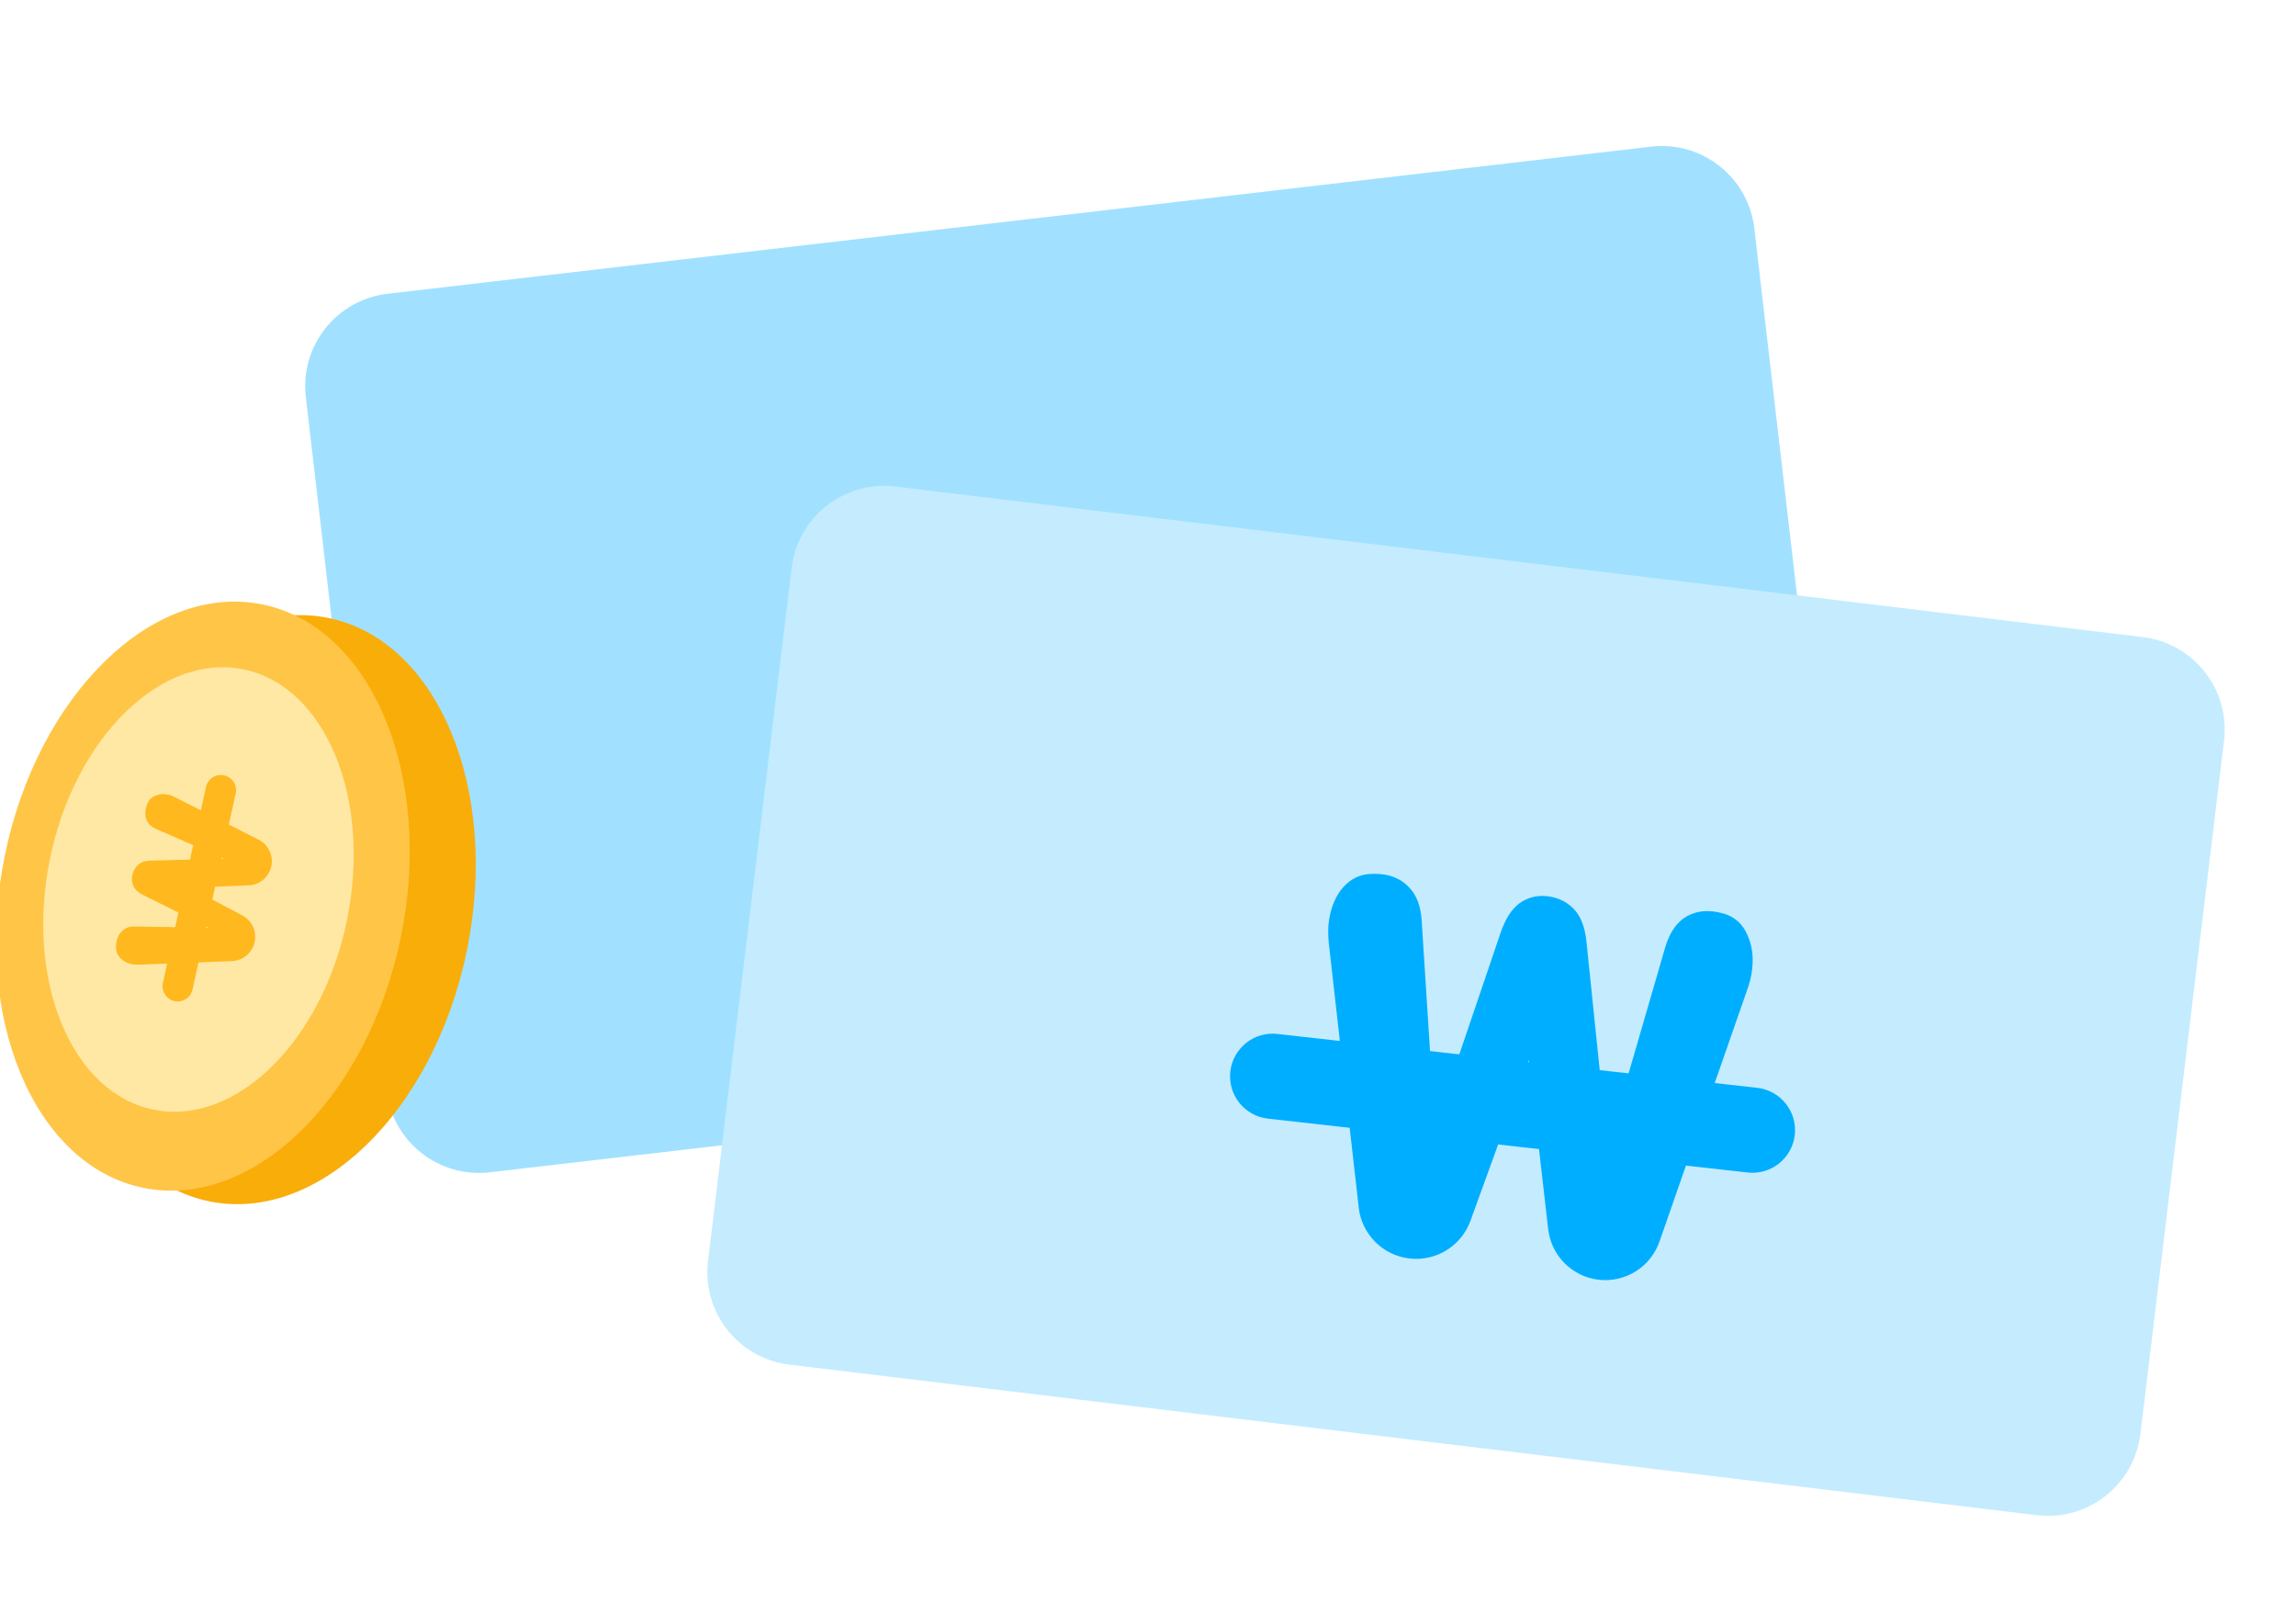
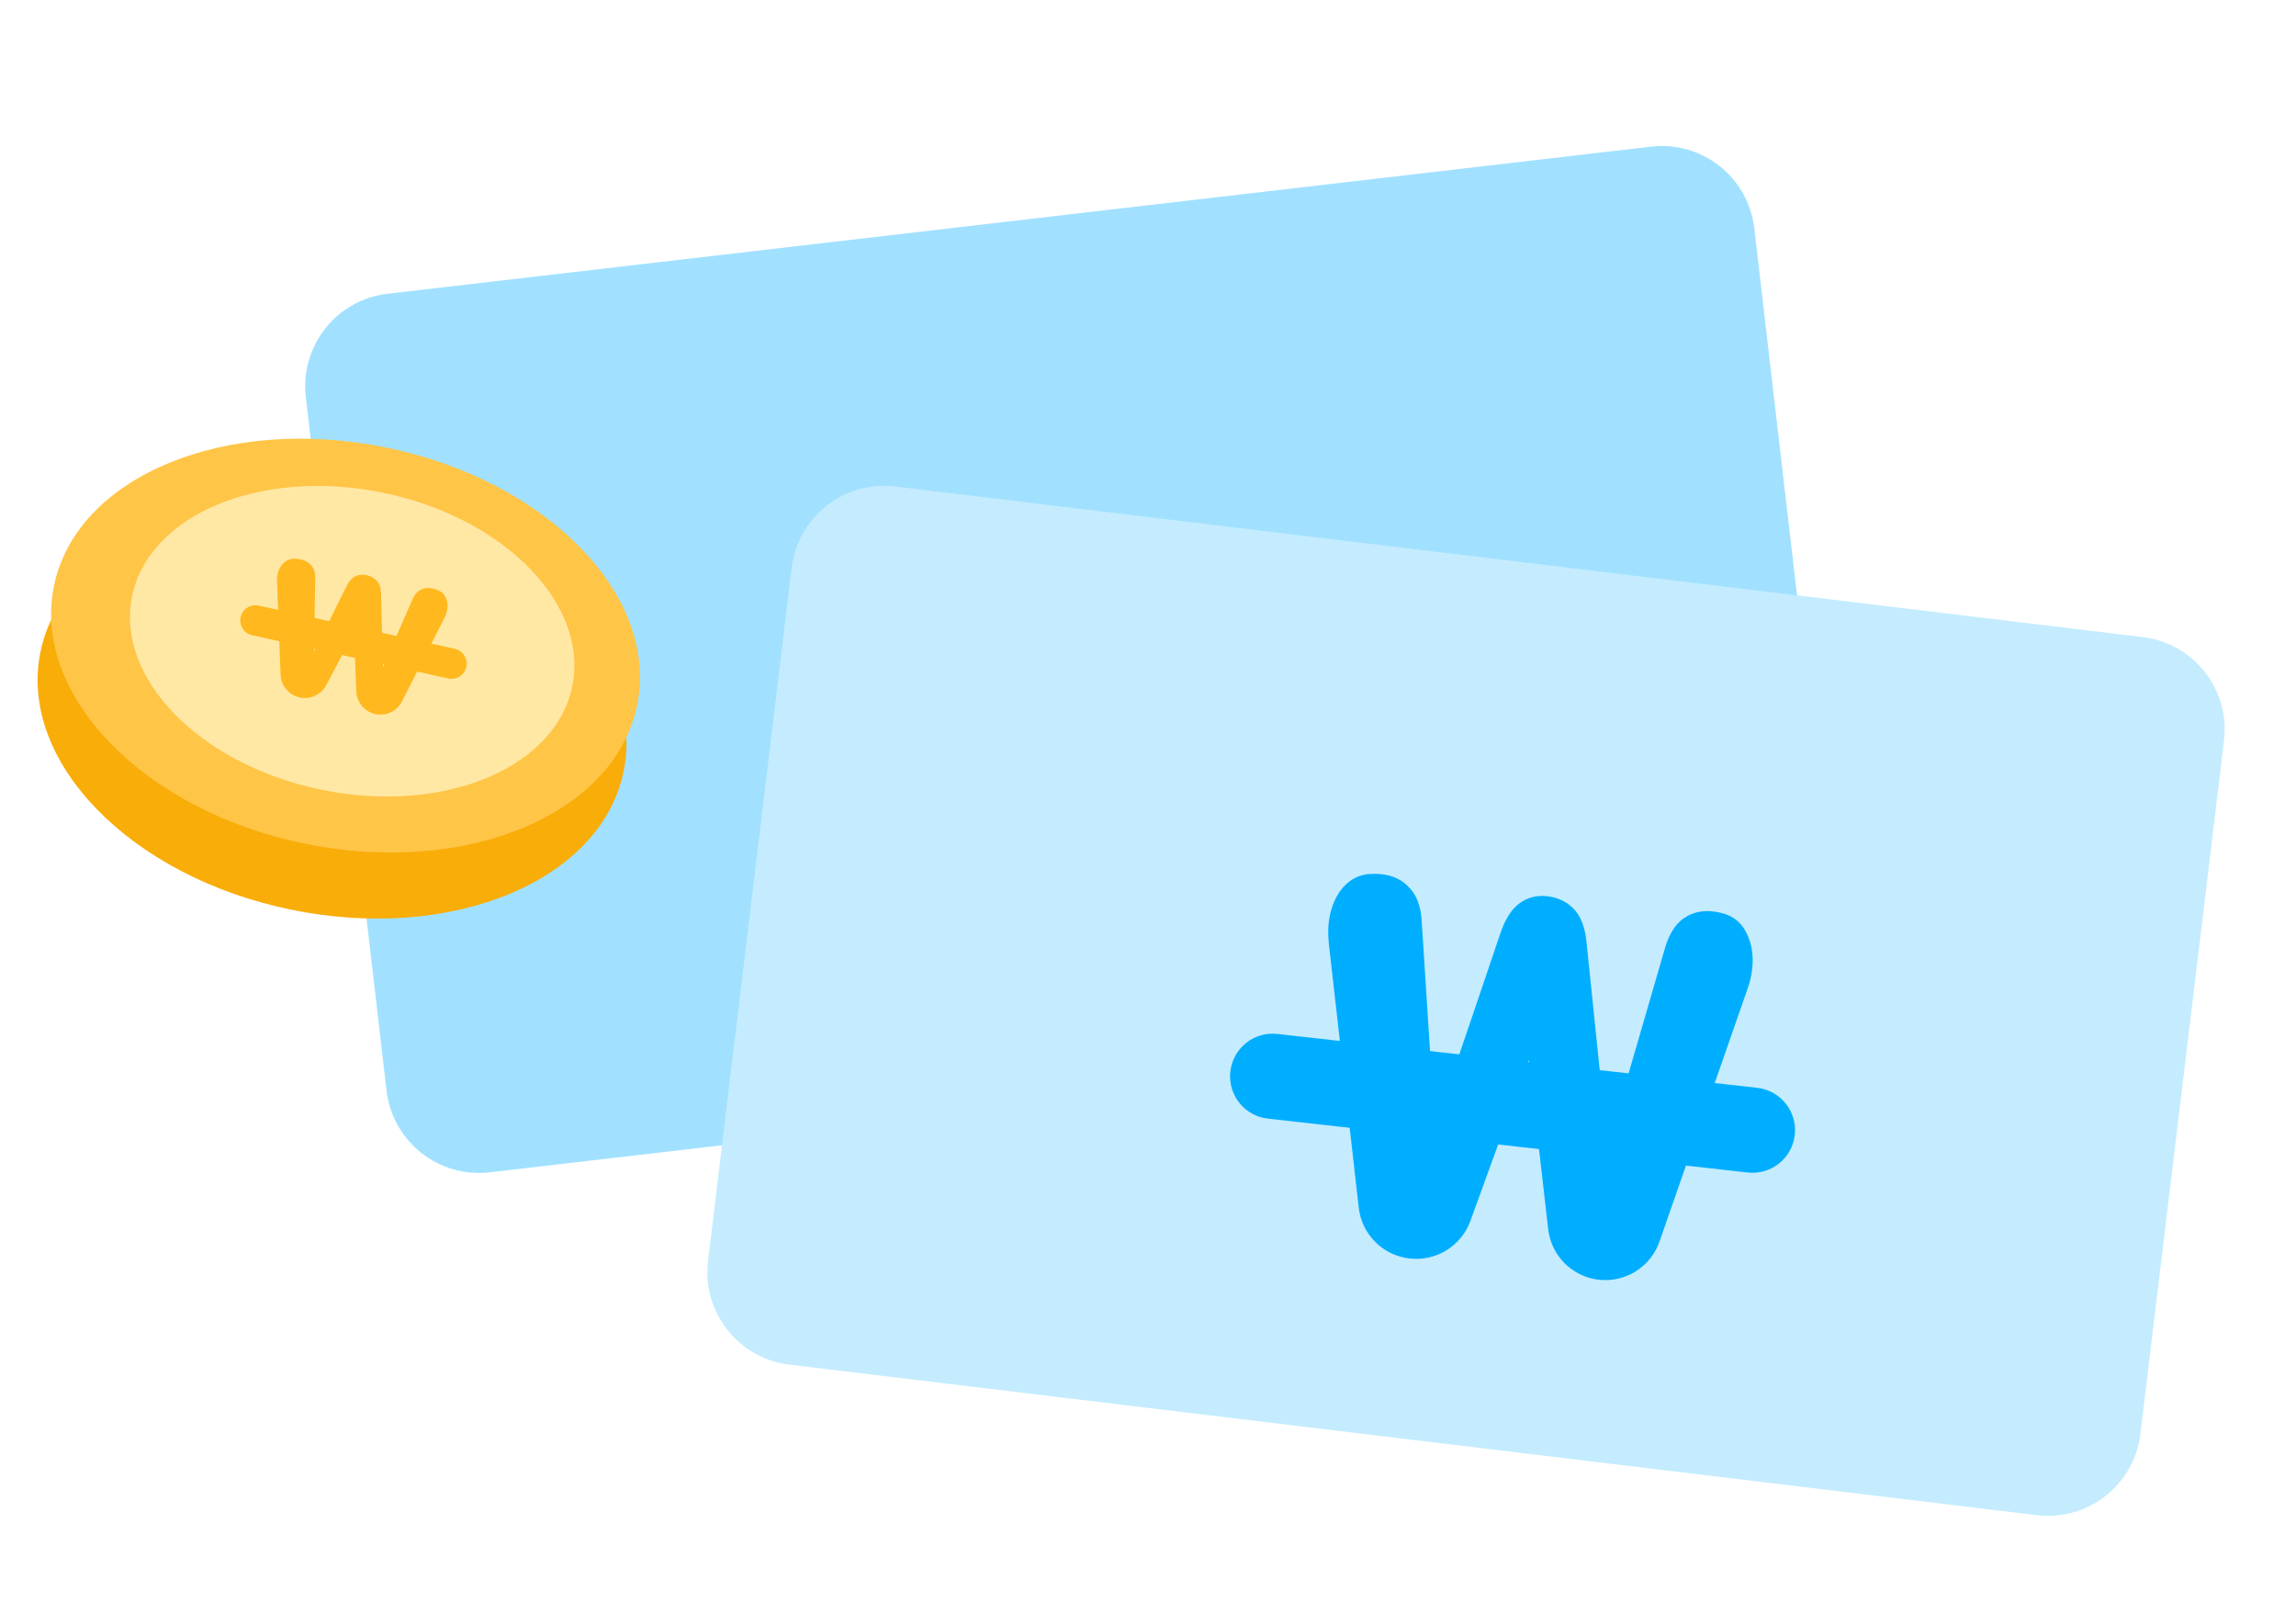
<svg xmlns="http://www.w3.org/2000/svg" width="148" height="104" viewBox="0 0 148 104" fill="none">
  <g transform="rotate(-6.64 69 42.5)">
    <rect x="22" y="14" width="94" height="57" rx="6" fill="#A1E1FF" />
  </g>
  <g transform="rotate(6.88 94.5 64.5)">
    <rect x="48" y="36" width="93" height="57" rx="6" fill="#C4ECFE" />
  </g>
  <g transform="translate(79 56)">
    <path d="M24.061 26.474C22.347 26.281 20.993 24.93 20.796 23.216L19.546 12.317L15.785 22.675C15.198 24.292 13.579 25.297 11.868 25.105C10.142 24.911 8.778 23.549 8.583 21.822L6.653 4.774C6.607 4.283 6.604 3.857 6.644 3.496C6.739 2.655 7.002 1.943 7.433 1.358C7.884 0.776 8.44 0.437 9.101 0.341C9.45 0.307 9.775 0.307 10.076 0.341C10.798 0.422 11.385 0.707 11.838 1.196C12.311 1.687 12.578 2.386 12.639 3.293L13.49 16.601L17.725 4.12C18.028 3.229 18.434 2.594 18.944 2.213C19.474 1.834 20.07 1.682 20.732 1.757C21.414 1.833 21.983 2.104 22.439 2.569C22.894 3.033 23.169 3.746 23.265 4.705L24.622 17.851L28.348 5.02C28.605 4.173 28.999 3.561 29.529 3.182C30.079 2.806 30.705 2.657 31.407 2.736C31.708 2.77 32.015 2.841 32.328 2.949C32.931 3.187 33.369 3.626 33.642 4.265C33.936 4.906 34.037 5.635 33.945 6.452C33.894 6.908 33.781 7.37 33.607 7.837L27.971 24.012C27.402 25.645 25.78 26.667 24.061 26.474Z" fill="#00AEFF" />
    <rect x="0.613" y="10.326" width="36.613" height="5.492" rx="2.746" transform="rotate(6.40622 0.61278 10.3257)" fill="#00AEFF" />
  </g>
-   <g transform="translate(0 39) rotate(11.54 15.204 19.187)">
+   <g transform="translate(6.635 24.548) rotate(101.54 15.204 19.187)">
    <ellipse cx="17.376" cy="19.188" rx="13.032" ry="19.186" fill="#F9AD09" />
    <ellipse cx="13.032" cy="19.186" rx="13.032" ry="19.186" fill="#FFC547" />
    <ellipse cx="12.67" cy="18.824" rx="9.774" ry="14.48" fill="#FFE8A4" />
    <path d="M16.97 16.428C16.959 17.135 16.474 17.745 15.787 17.914L12.098 18.822L15.767 19.892C16.443 20.09 16.904 20.714 16.894 21.419C16.883 22.131 16.392 22.746 15.7 22.915L9.854 24.344C9.681 24.382 9.53 24.4 9.401 24.398C9.099 24.394 8.838 24.316 8.616 24.165C8.394 24.005 8.255 23.794 8.199 23.53C8.175 23.39 8.165 23.258 8.166 23.135C8.171 22.839 8.252 22.59 8.411 22.387C8.569 22.176 8.808 22.04 9.128 21.979L13.822 21.103L9.251 19.887C8.924 19.8 8.685 19.66 8.533 19.469C8.381 19.27 8.307 19.035 8.311 18.764C8.315 18.484 8.392 18.243 8.542 18.04C8.692 17.837 8.935 17.697 9.272 17.62L13.892 16.545L9.214 15.549C8.905 15.479 8.674 15.344 8.522 15.145C8.37 14.937 8.296 14.689 8.301 14.402C8.302 14.279 8.317 14.152 8.345 14.021C8.409 13.767 8.55 13.572 8.768 13.436C8.986 13.291 9.241 13.221 9.534 13.226C9.698 13.228 9.865 13.255 10.037 13.307L15.829 14.905C16.512 15.094 16.981 15.72 16.97 16.428Z" fill="#FFB81E" />
    <rect x="11.611" y="26.166" width="14.898" height="1.957" rx="0.979" transform="rotate(-89.12 11.6107 26.1659)" fill="#FFB81E" />
  </g>
</svg>
